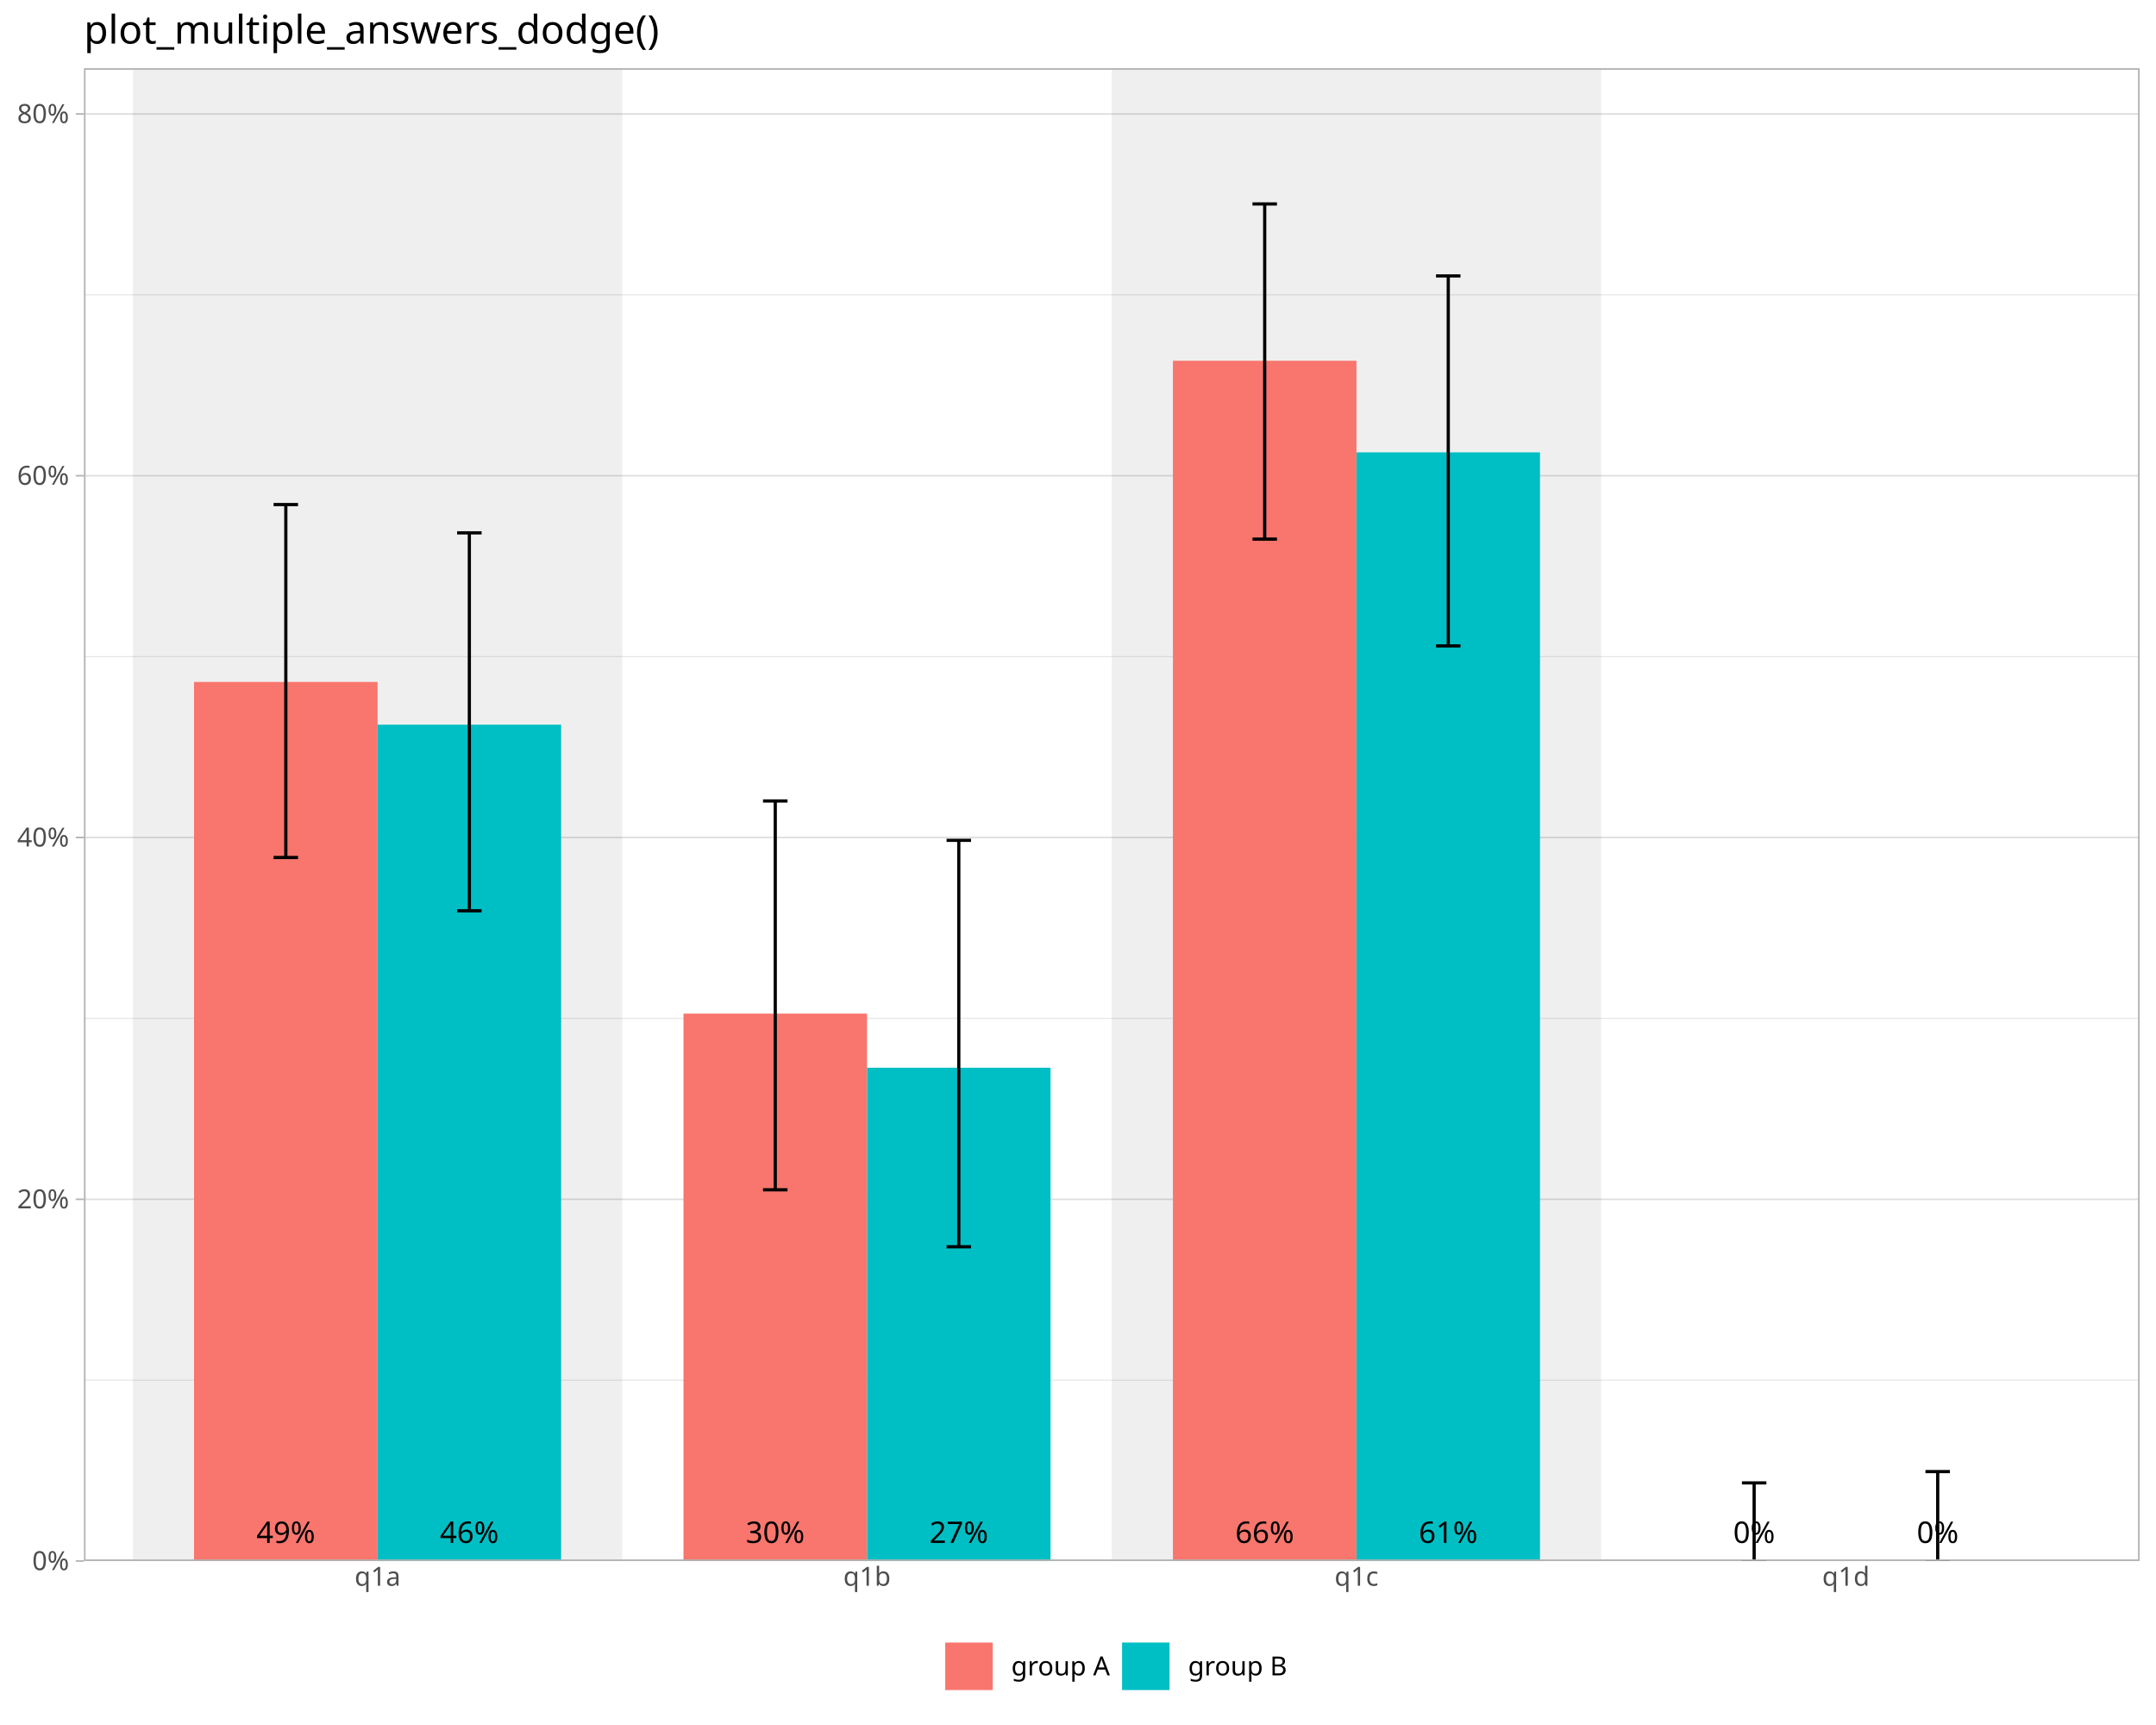
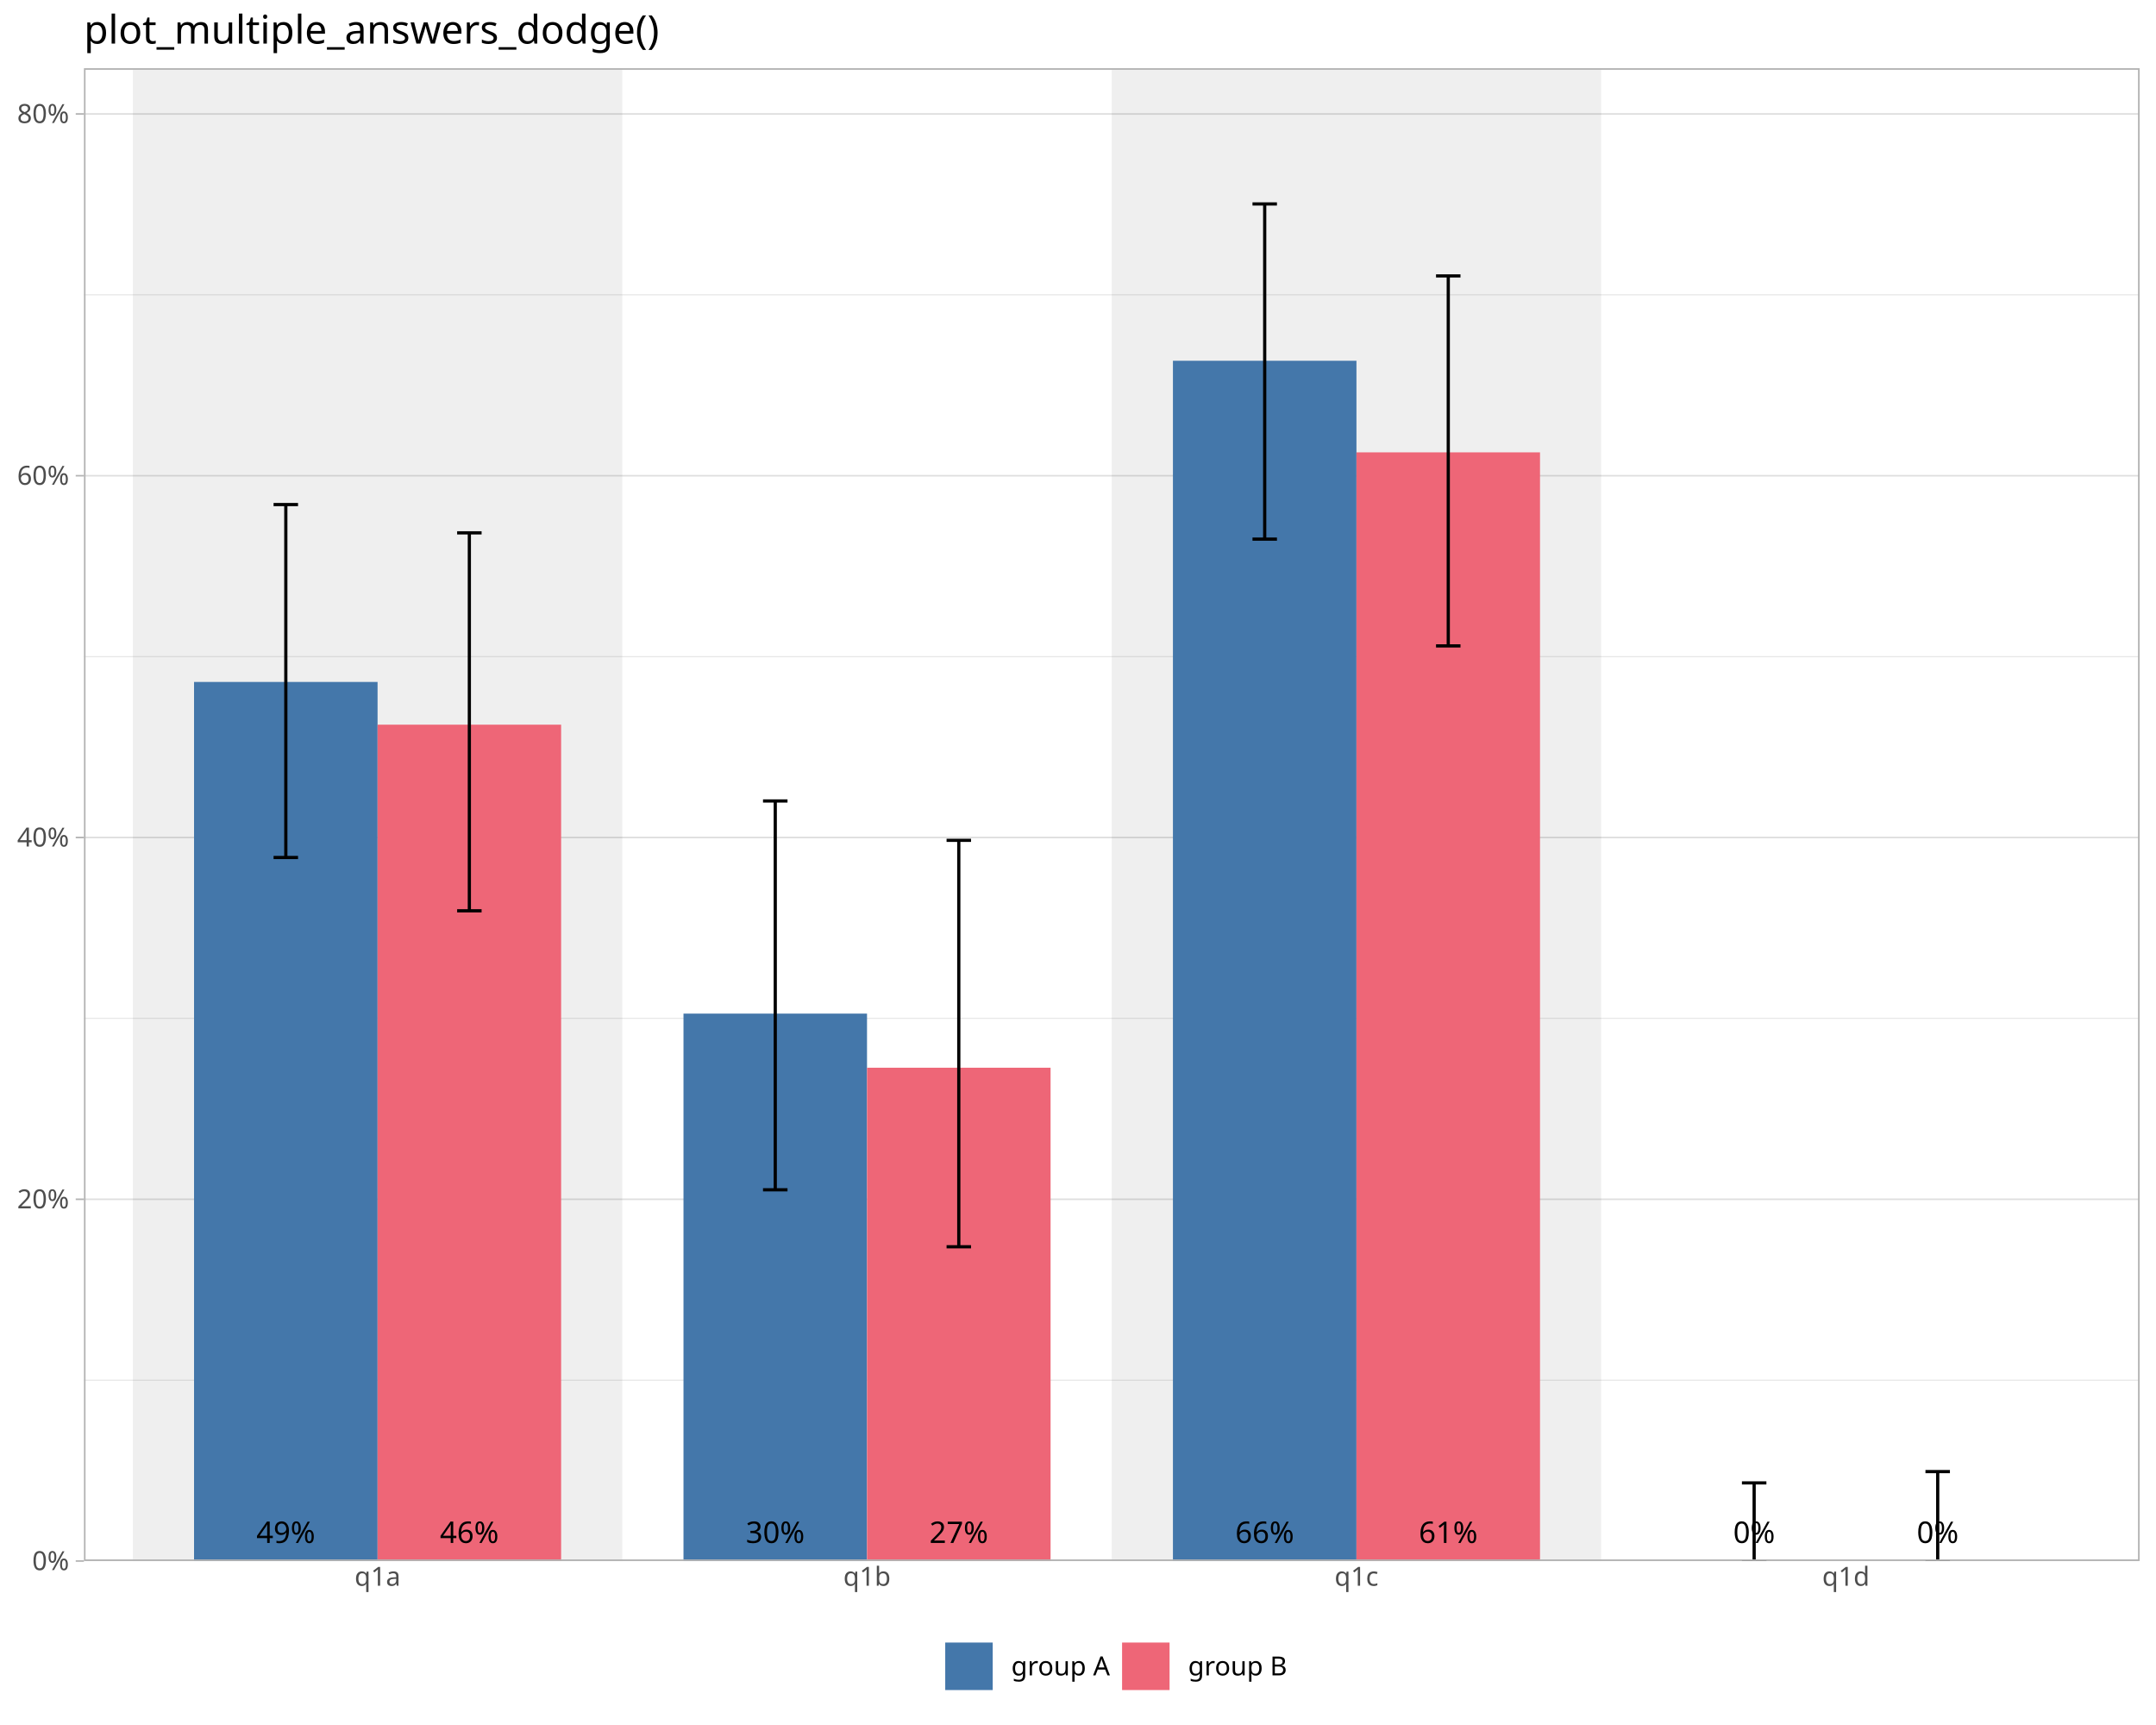
<svg xmlns="http://www.w3.org/2000/svg" class="svglite" data-engine-version="2.0" width="720.00pt" height="576.00pt" viewBox="0 0 720.00 576.00">
  <defs>
    <style type="text/css">
    .svglite line, .svglite polyline, .svglite polygon, .svglite path, .svglite rect, .svglite circle {
      fill: none;
      stroke: #000000;
      stroke-linecap: round;
      stroke-linejoin: round;
      stroke-miterlimit: 10.00;
    }
  </style>
  </defs>
  <rect width="100%" height="100%" style="stroke: none; fill: #FFFFFF;" />
  <defs>
    <clipPath id="cpMC4wMHw3MjAuMDB8MC4wMHw1NzYuMDA=">
      <rect x="0.00" y="0.00" width="720.00" height="576.00" />
    </clipPath>
  </defs>
  <g clip-path="url(#cpMC4wMHw3MjAuMDB8MC4wMHw1NzYuMDA=)">
    <rect x="0.00" y="0.00" width="720.00" height="576.00" style="stroke-width: 1.07; stroke: #FFFFFF; fill: #FFFFFF;" />
  </g>
  <defs>
    <clipPath id="cpMjguMDN8NzE0LjUyfDIyLjc4fDUyMS4yNQ==">
      <rect x="28.03" y="22.78" width="686.50" height="498.46" />
    </clipPath>
  </defs>
  <g clip-path="url(#cpMjguMDN8NzE0LjUyfDIyLjc4fDUyMS4yNQ==)">
    <rect x="28.03" y="22.78" width="686.50" height="498.46" style="stroke-width: 1.07; stroke: none; fill: #FFFFFF;" />
    <polyline points="28.03,460.85 714.52,460.85 " style="stroke-width: 0.27; stroke: #DEDEDE; stroke-linecap: butt;" />
    <polyline points="28.03,340.05 714.52,340.05 " style="stroke-width: 0.27; stroke: #DEDEDE; stroke-linecap: butt;" />
    <polyline points="28.03,219.25 714.52,219.25 " style="stroke-width: 0.27; stroke: #DEDEDE; stroke-linecap: butt;" />
    <polyline points="28.03,98.45 714.52,98.45 " style="stroke-width: 0.27; stroke: #DEDEDE; stroke-linecap: butt;" />
    <polyline points="28.03,521.25 714.52,521.25 " style="stroke-width: 0.53; stroke: #DEDEDE; stroke-linecap: butt;" />
    <polyline points="28.03,400.45 714.52,400.45 " style="stroke-width: 0.53; stroke: #DEDEDE; stroke-linecap: butt;" />
    <polyline points="28.03,279.65 714.52,279.65 " style="stroke-width: 0.53; stroke: #DEDEDE; stroke-linecap: butt;" />
    <polyline points="28.03,158.85 714.52,158.85 " style="stroke-width: 0.53; stroke: #DEDEDE; stroke-linecap: butt;" />
    <polyline points="28.03,38.05 714.52,38.05 " style="stroke-width: 0.53; stroke: #DEDEDE; stroke-linecap: butt;" />
    <rect x="44.37" y="22.78" width="163.45" height="498.46" style="stroke-width: 1.07; stroke: none; stroke-linecap: butt; stroke-linejoin: miter; fill: #111111; fill-opacity: 0.067;" />
    <rect x="207.82" y="22.78" width="163.45" height="498.46" style="stroke-width: 1.07; stroke: none; stroke-linecap: butt; stroke-linejoin: miter;" />
    <rect x="371.27" y="22.78" width="163.45" height="498.46" style="stroke-width: 1.07; stroke: none; stroke-linecap: butt; stroke-linejoin: miter; fill: #111111; fill-opacity: 0.067;" />
    <rect x="534.72" y="22.78" width="163.45" height="498.46" style="stroke-width: 1.07; stroke: none; stroke-linecap: butt; stroke-linejoin: miter;" />
-     <rect x="64.80" y="227.71" width="61.29" height="293.53" style="stroke-width: 1.07; stroke: none; stroke-linecap: butt; stroke-linejoin: miter; fill: #F8766D;" />
-     <rect x="126.10" y="241.98" width="61.29" height="279.27" style="stroke-width: 1.07; stroke: none; stroke-linecap: butt; stroke-linejoin: miter; fill: #00BFC4;" />
-     <rect x="228.25" y="338.46" width="61.29" height="182.79" style="stroke-width: 1.07; stroke: none; stroke-linecap: butt; stroke-linejoin: miter; fill: #F8766D;" />
-     <rect x="289.55" y="356.52" width="61.29" height="164.73" style="stroke-width: 1.07; stroke: none; stroke-linecap: butt; stroke-linejoin: miter; fill: #00BFC4;" />
-     <rect x="391.70" y="120.46" width="61.29" height="400.79" style="stroke-width: 1.07; stroke: none; stroke-linecap: butt; stroke-linejoin: miter; fill: #F8766D;" />
-     <rect x="453.00" y="151.05" width="61.29" height="370.20" style="stroke-width: 1.07; stroke: none; stroke-linecap: butt; stroke-linejoin: miter; fill: #00BFC4;" />
-     <rect x="555.16" y="521.25" width="61.29" height="0.00" style="stroke-width: 1.07; stroke: none; stroke-linecap: butt; stroke-linejoin: miter; fill: #F8766D;" />
-     <rect x="616.45" y="521.25" width="61.29" height="0.00" style="stroke-width: 1.07; stroke: none; stroke-linecap: butt; stroke-linejoin: miter; fill: #00BFC4;" />
+     <rect x="64.80" y="227.71" width="61.29" height="293.53" style="stroke-width: 1.07; stroke: none; stroke-linecap: butt; stroke-linejoin: miter; fill: #4477AA;" />
+     <rect x="126.10" y="241.98" width="61.29" height="279.27" style="stroke-width: 1.07; stroke: none; stroke-linecap: butt; stroke-linejoin: miter; fill: #EE6677;" />
+     <rect x="228.25" y="338.46" width="61.29" height="182.79" style="stroke-width: 1.07; stroke: none; stroke-linecap: butt; stroke-linejoin: miter; fill: #4477AA;" />
+     <rect x="289.55" y="356.52" width="61.29" height="164.73" style="stroke-width: 1.07; stroke: none; stroke-linecap: butt; stroke-linejoin: miter; fill: #EE6677;" />
+     <rect x="391.70" y="120.46" width="61.29" height="400.79" style="stroke-width: 1.07; stroke: none; stroke-linecap: butt; stroke-linejoin: miter; fill: #4477AA;" />
+     <rect x="453.00" y="151.05" width="61.29" height="370.20" style="stroke-width: 1.07; stroke: none; stroke-linecap: butt; stroke-linejoin: miter; fill: #EE6677;" />
+     <rect x="555.16" y="521.25" width="61.29" height="0.00" style="stroke-width: 1.07; stroke: none; stroke-linecap: butt; stroke-linejoin: miter; fill: #4477AA;" />
+     <rect x="616.45" y="521.25" width="61.29" height="0.00" style="stroke-width: 1.07; stroke: none; stroke-linecap: butt; stroke-linejoin: miter; fill: #EE6677;" />
    <polyline points="91.36,168.48 99.53,168.48 " style="stroke-width: 1.07; stroke-linecap: butt;" />
    <polyline points="95.45,168.48 95.45,286.33 " style="stroke-width: 1.07; stroke-linecap: butt;" />
    <polyline points="91.36,286.33 99.53,286.33 " style="stroke-width: 1.07; stroke-linecap: butt;" />
    <polyline points="152.66,177.93 160.83,177.93 " style="stroke-width: 1.07; stroke-linecap: butt;" />
    <polyline points="156.74,177.93 156.74,304.13 " style="stroke-width: 1.07; stroke-linecap: butt;" />
    <polyline points="152.66,304.13 160.83,304.13 " style="stroke-width: 1.07; stroke-linecap: butt;" />
    <polyline points="254.81,267.46 262.99,267.46 " style="stroke-width: 1.07; stroke-linecap: butt;" />
    <polyline points="258.90,267.46 258.90,397.28 " style="stroke-width: 1.07; stroke-linecap: butt;" />
    <polyline points="254.81,397.28 262.99,397.28 " style="stroke-width: 1.07; stroke-linecap: butt;" />
    <polyline points="316.11,280.60 324.28,280.60 " style="stroke-width: 1.07; stroke-linecap: butt;" />
    <polyline points="320.19,280.60 320.19,416.31 " style="stroke-width: 1.07; stroke-linecap: butt;" />
    <polyline points="316.11,416.31 324.28,416.31 " style="stroke-width: 1.07; stroke-linecap: butt;" />
    <polyline points="418.27,68.10 426.44,68.10 " style="stroke-width: 1.07; stroke-linecap: butt;" />
    <polyline points="422.35,68.10 422.35,180.02 " style="stroke-width: 1.07; stroke-linecap: butt;" />
    <polyline points="418.27,180.02 426.44,180.02 " style="stroke-width: 1.07; stroke-linecap: butt;" />
    <polyline points="479.56,92.13 487.73,92.13 " style="stroke-width: 1.07; stroke-linecap: butt;" />
    <polyline points="483.65,92.13 483.65,215.67 " style="stroke-width: 1.07; stroke-linecap: butt;" />
    <polyline points="479.56,215.67 487.73,215.67 " style="stroke-width: 1.07; stroke-linecap: butt;" />
    <polyline points="581.72,495.16 589.89,495.16 " style="stroke-width: 1.07; stroke-linecap: butt;" />
    <polyline points="585.80,495.16 585.80,521.25 " style="stroke-width: 1.07; stroke-linecap: butt;" />
    <polyline points="581.72,521.25 589.89,521.25 " style="stroke-width: 1.07; stroke-linecap: butt;" />
    <polyline points="643.01,491.39 651.18,491.39 " style="stroke-width: 1.07; stroke-linecap: butt;" />
    <polyline points="647.10,491.39 647.10,521.25 " style="stroke-width: 1.07; stroke-linecap: butt;" />
    <polyline points="643.01,521.25 651.18,521.25 " style="stroke-width: 1.07; stroke-linecap: butt;" />
    <text x="95.45" y="515.21" text-anchor="middle" style="font-size: 9.96px; font-family: sans;" textLength="19.93px" lengthAdjust="spacingAndGlyphs">49%</text>
    <text x="156.74" y="515.21" text-anchor="middle" style="font-size: 9.96px; font-family: sans;" textLength="19.93px" lengthAdjust="spacingAndGlyphs">46%</text>
    <text x="258.90" y="515.21" text-anchor="middle" style="font-size: 9.96px; font-family: sans;" textLength="19.93px" lengthAdjust="spacingAndGlyphs">30%</text>
    <text x="320.19" y="515.21" text-anchor="middle" style="font-size: 9.96px; font-family: sans;" textLength="19.93px" lengthAdjust="spacingAndGlyphs">27%</text>
    <text x="422.35" y="515.21" text-anchor="middle" style="font-size: 9.96px; font-family: sans;" textLength="19.93px" lengthAdjust="spacingAndGlyphs">66%</text>
    <text x="483.65" y="515.21" text-anchor="middle" style="font-size: 9.96px; font-family: sans;" textLength="19.93px" lengthAdjust="spacingAndGlyphs">61%</text>
    <text x="585.80" y="515.21" text-anchor="middle" style="font-size: 9.96px; font-family: sans;" textLength="14.39px" lengthAdjust="spacingAndGlyphs">0%</text>
    <text x="647.10" y="515.21" text-anchor="middle" style="font-size: 9.96px; font-family: sans;" textLength="14.39px" lengthAdjust="spacingAndGlyphs">0%</text>
    <rect x="28.03" y="22.78" width="686.50" height="498.46" style="stroke-width: 1.07; stroke: #B3B3B3;" />
  </g>
  <g clip-path="url(#cpMC4wMHw3MjAuMDB8MC4wMHw1NzYuMDA=)">
    <text x="23.09" y="524.28" text-anchor="end" style="font-size: 8.80px; fill: #4D4D4D; font-family: sans;" textLength="12.72px" lengthAdjust="spacingAndGlyphs">0%</text>
    <text x="23.09" y="403.48" text-anchor="end" style="font-size: 8.80px; fill: #4D4D4D; font-family: sans;" textLength="17.61px" lengthAdjust="spacingAndGlyphs">20%</text>
    <text x="23.09" y="282.67" text-anchor="end" style="font-size: 8.80px; fill: #4D4D4D; font-family: sans;" textLength="17.61px" lengthAdjust="spacingAndGlyphs">40%</text>
    <text x="23.09" y="161.87" text-anchor="end" style="font-size: 8.80px; fill: #4D4D4D; font-family: sans;" textLength="17.61px" lengthAdjust="spacingAndGlyphs">60%</text>
    <text x="23.09" y="41.07" text-anchor="end" style="font-size: 8.80px; fill: #4D4D4D; font-family: sans;" textLength="17.61px" lengthAdjust="spacingAndGlyphs">80%</text>
    <polyline points="25.29,521.25 28.03,521.25 " style="stroke-width: 0.53; stroke: #B3B3B3; stroke-linecap: butt;" />
    <polyline points="25.29,400.45 28.03,400.45 " style="stroke-width: 0.53; stroke: #B3B3B3; stroke-linecap: butt;" />
    <polyline points="25.29,279.65 28.03,279.65 " style="stroke-width: 0.53; stroke: #B3B3B3; stroke-linecap: butt;" />
    <polyline points="25.29,158.85 28.03,158.85 " style="stroke-width: 0.53; stroke: #B3B3B3; stroke-linecap: butt;" />
    <polyline points="25.29,38.05 28.03,38.05 " style="stroke-width: 0.53; stroke: #B3B3B3; stroke-linecap: butt;" />
    <text x="126.10" y="529.50" text-anchor="middle" style="font-size: 8.80px; fill: #4D4D4D; font-family: sans;" textLength="14.68px" lengthAdjust="spacingAndGlyphs">q1a</text>
    <text x="289.55" y="529.50" text-anchor="middle" style="font-size: 8.80px; fill: #4D4D4D; font-family: sans;" textLength="14.68px" lengthAdjust="spacingAndGlyphs">q1b</text>
    <text x="453.00" y="529.50" text-anchor="middle" style="font-size: 8.80px; fill: #4D4D4D; font-family: sans;" textLength="14.19px" lengthAdjust="spacingAndGlyphs">q1c</text>
    <text x="616.45" y="529.50" text-anchor="middle" style="font-size: 8.80px; fill: #4D4D4D; font-family: sans;" textLength="14.68px" lengthAdjust="spacingAndGlyphs">q1d</text>
    <rect x="309.47" y="542.28" width="123.61" height="28.24" style="stroke-width: 1.07; stroke: none; fill: #FFFFFF;" />
    <rect x="314.95" y="547.76" width="17.28" height="17.28" style="stroke-width: 1.07; stroke: none; fill: #FFFFFF;" />
-     <rect x="315.66" y="548.47" width="15.86" height="15.86" style="stroke-width: 1.07; stroke: none; stroke-linecap: butt; stroke-linejoin: miter; fill: #F8766D;" />
+     <rect x="315.66" y="548.47" width="15.86" height="15.86" style="stroke-width: 1.07; stroke: none; stroke-linecap: butt; stroke-linejoin: miter; fill: #4477AA;" />
    <rect x="374.01" y="547.76" width="17.28" height="17.28" style="stroke-width: 1.07; stroke: none; fill: #FFFFFF;" />
-     <rect x="374.72" y="548.47" width="15.86" height="15.86" style="stroke-width: 1.07; stroke: none; stroke-linecap: butt; stroke-linejoin: miter; fill: #00BFC4;" />
+     <rect x="374.72" y="548.47" width="15.86" height="15.86" style="stroke-width: 1.07; stroke: none; stroke-linecap: butt; stroke-linejoin: miter; fill: #EE6677;" />
    <text x="337.71" y="559.43" style="font-size: 8.80px; font-family: sans;" textLength="30.82px" lengthAdjust="spacingAndGlyphs">group A</text>
    <text x="396.77" y="559.43" style="font-size: 8.80px; font-family: sans;" textLength="30.82px" lengthAdjust="spacingAndGlyphs">group B</text>
    <text x="28.03" y="14.56" style="font-size: 13.20px; font-family: sans;" textLength="183.46px" lengthAdjust="spacingAndGlyphs">plot_multiple_answers_dodge()</text>
  </g>
</svg>
